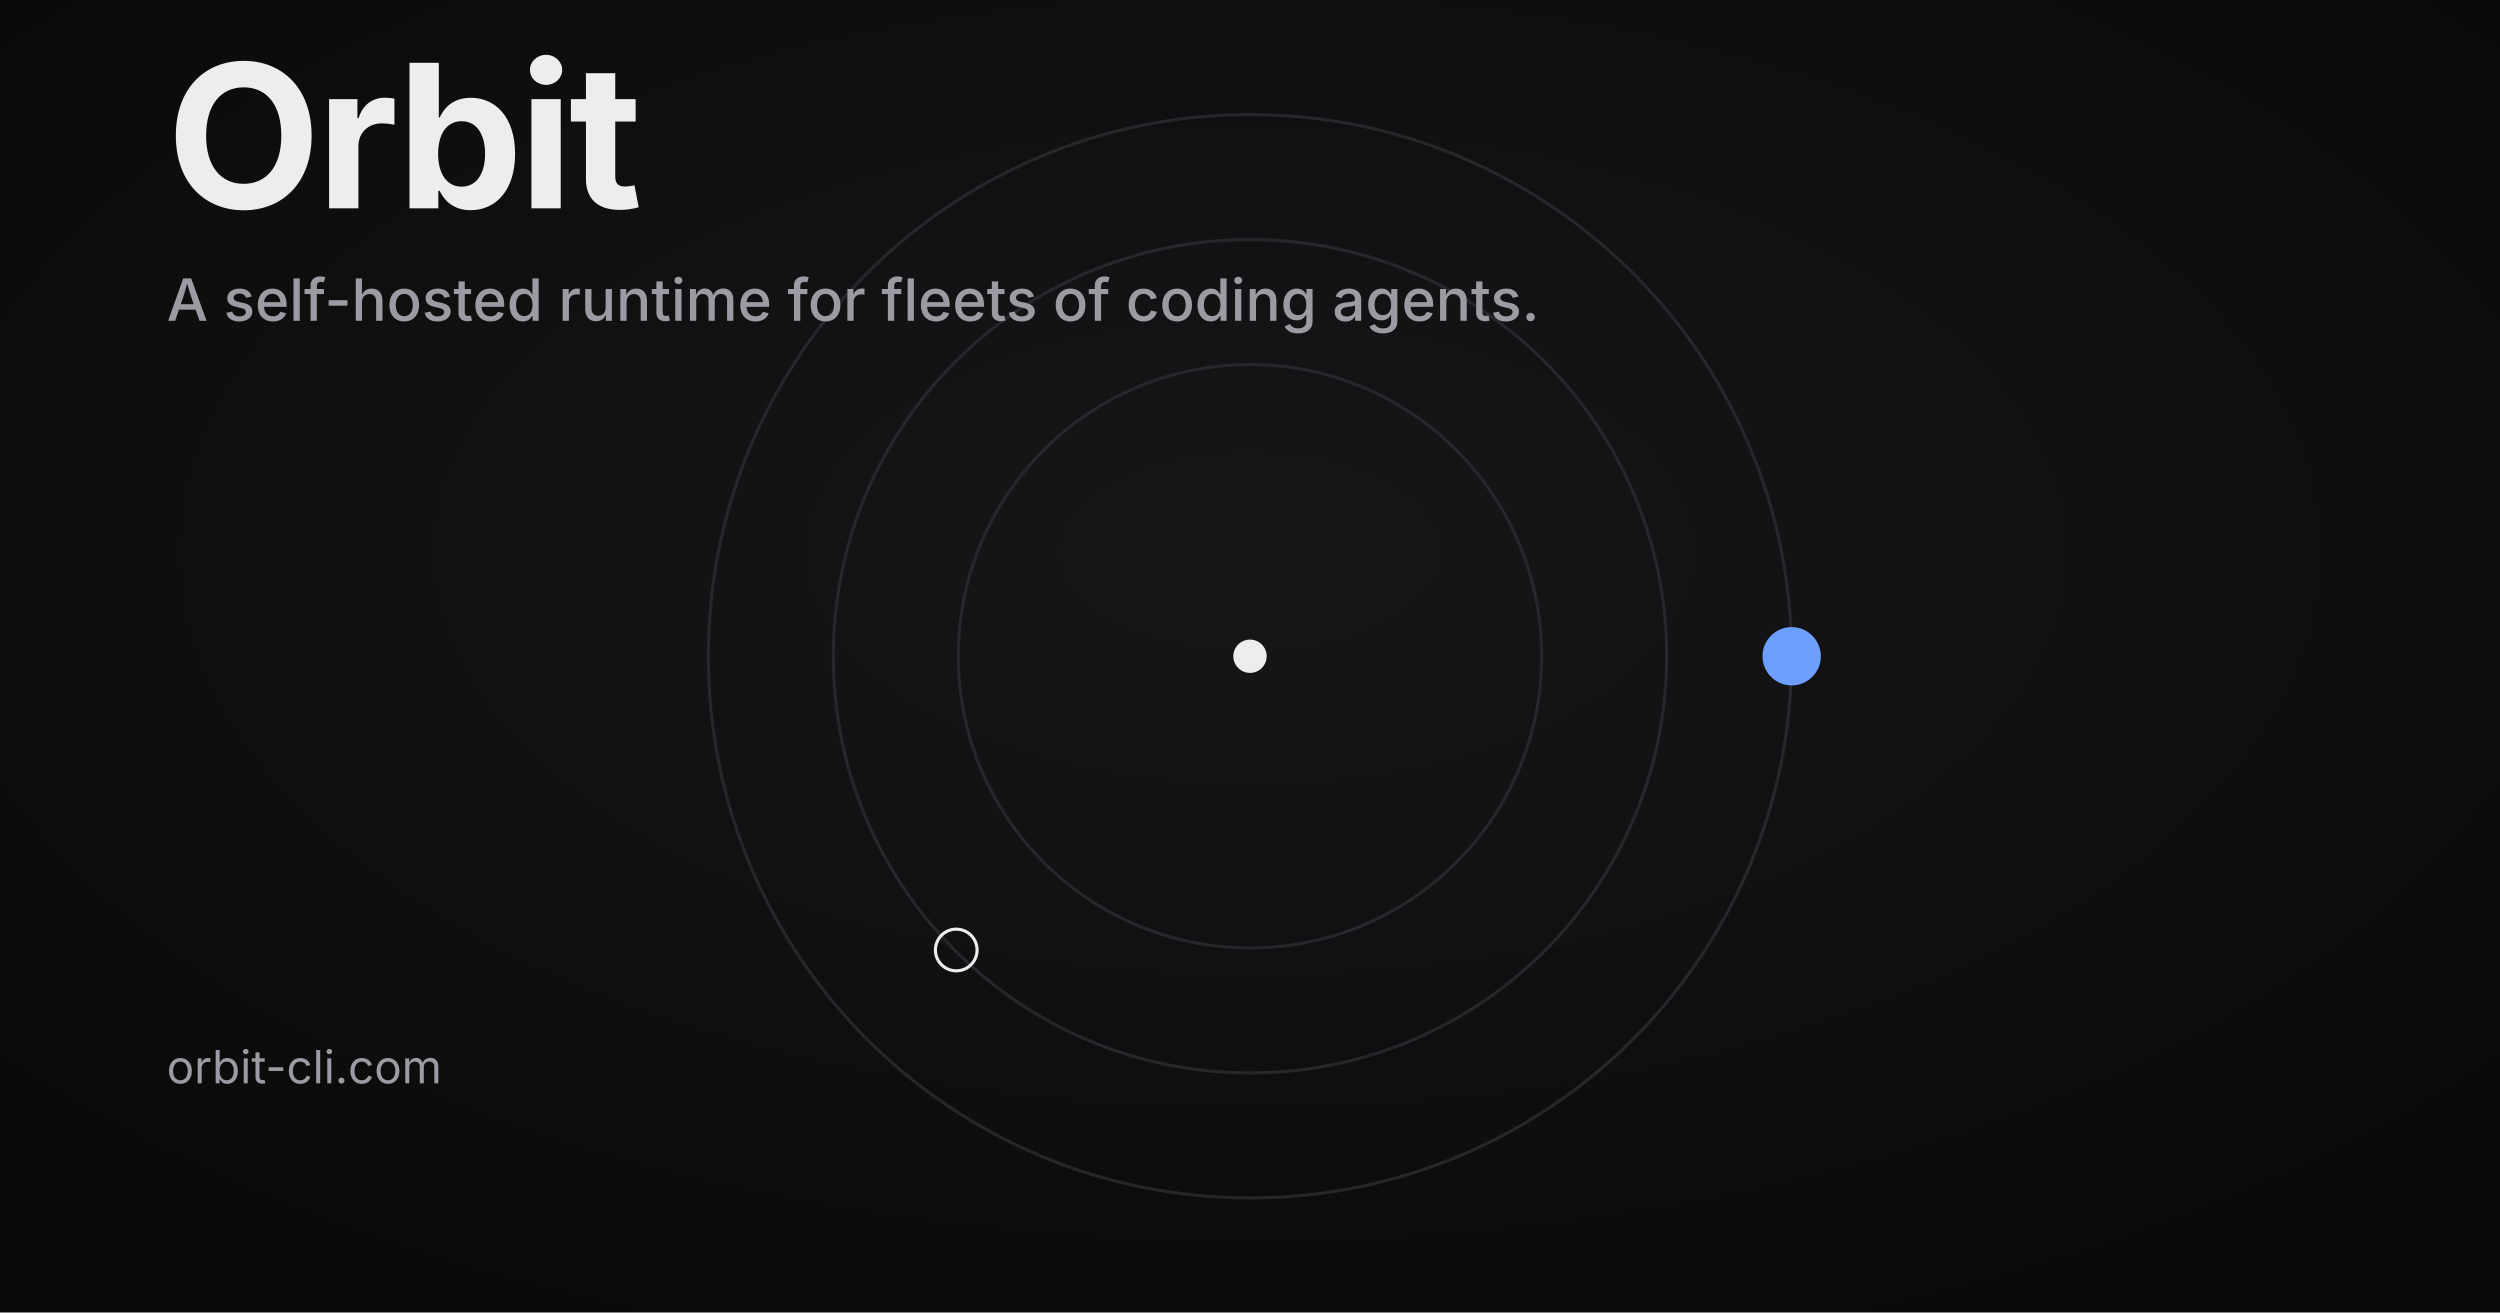
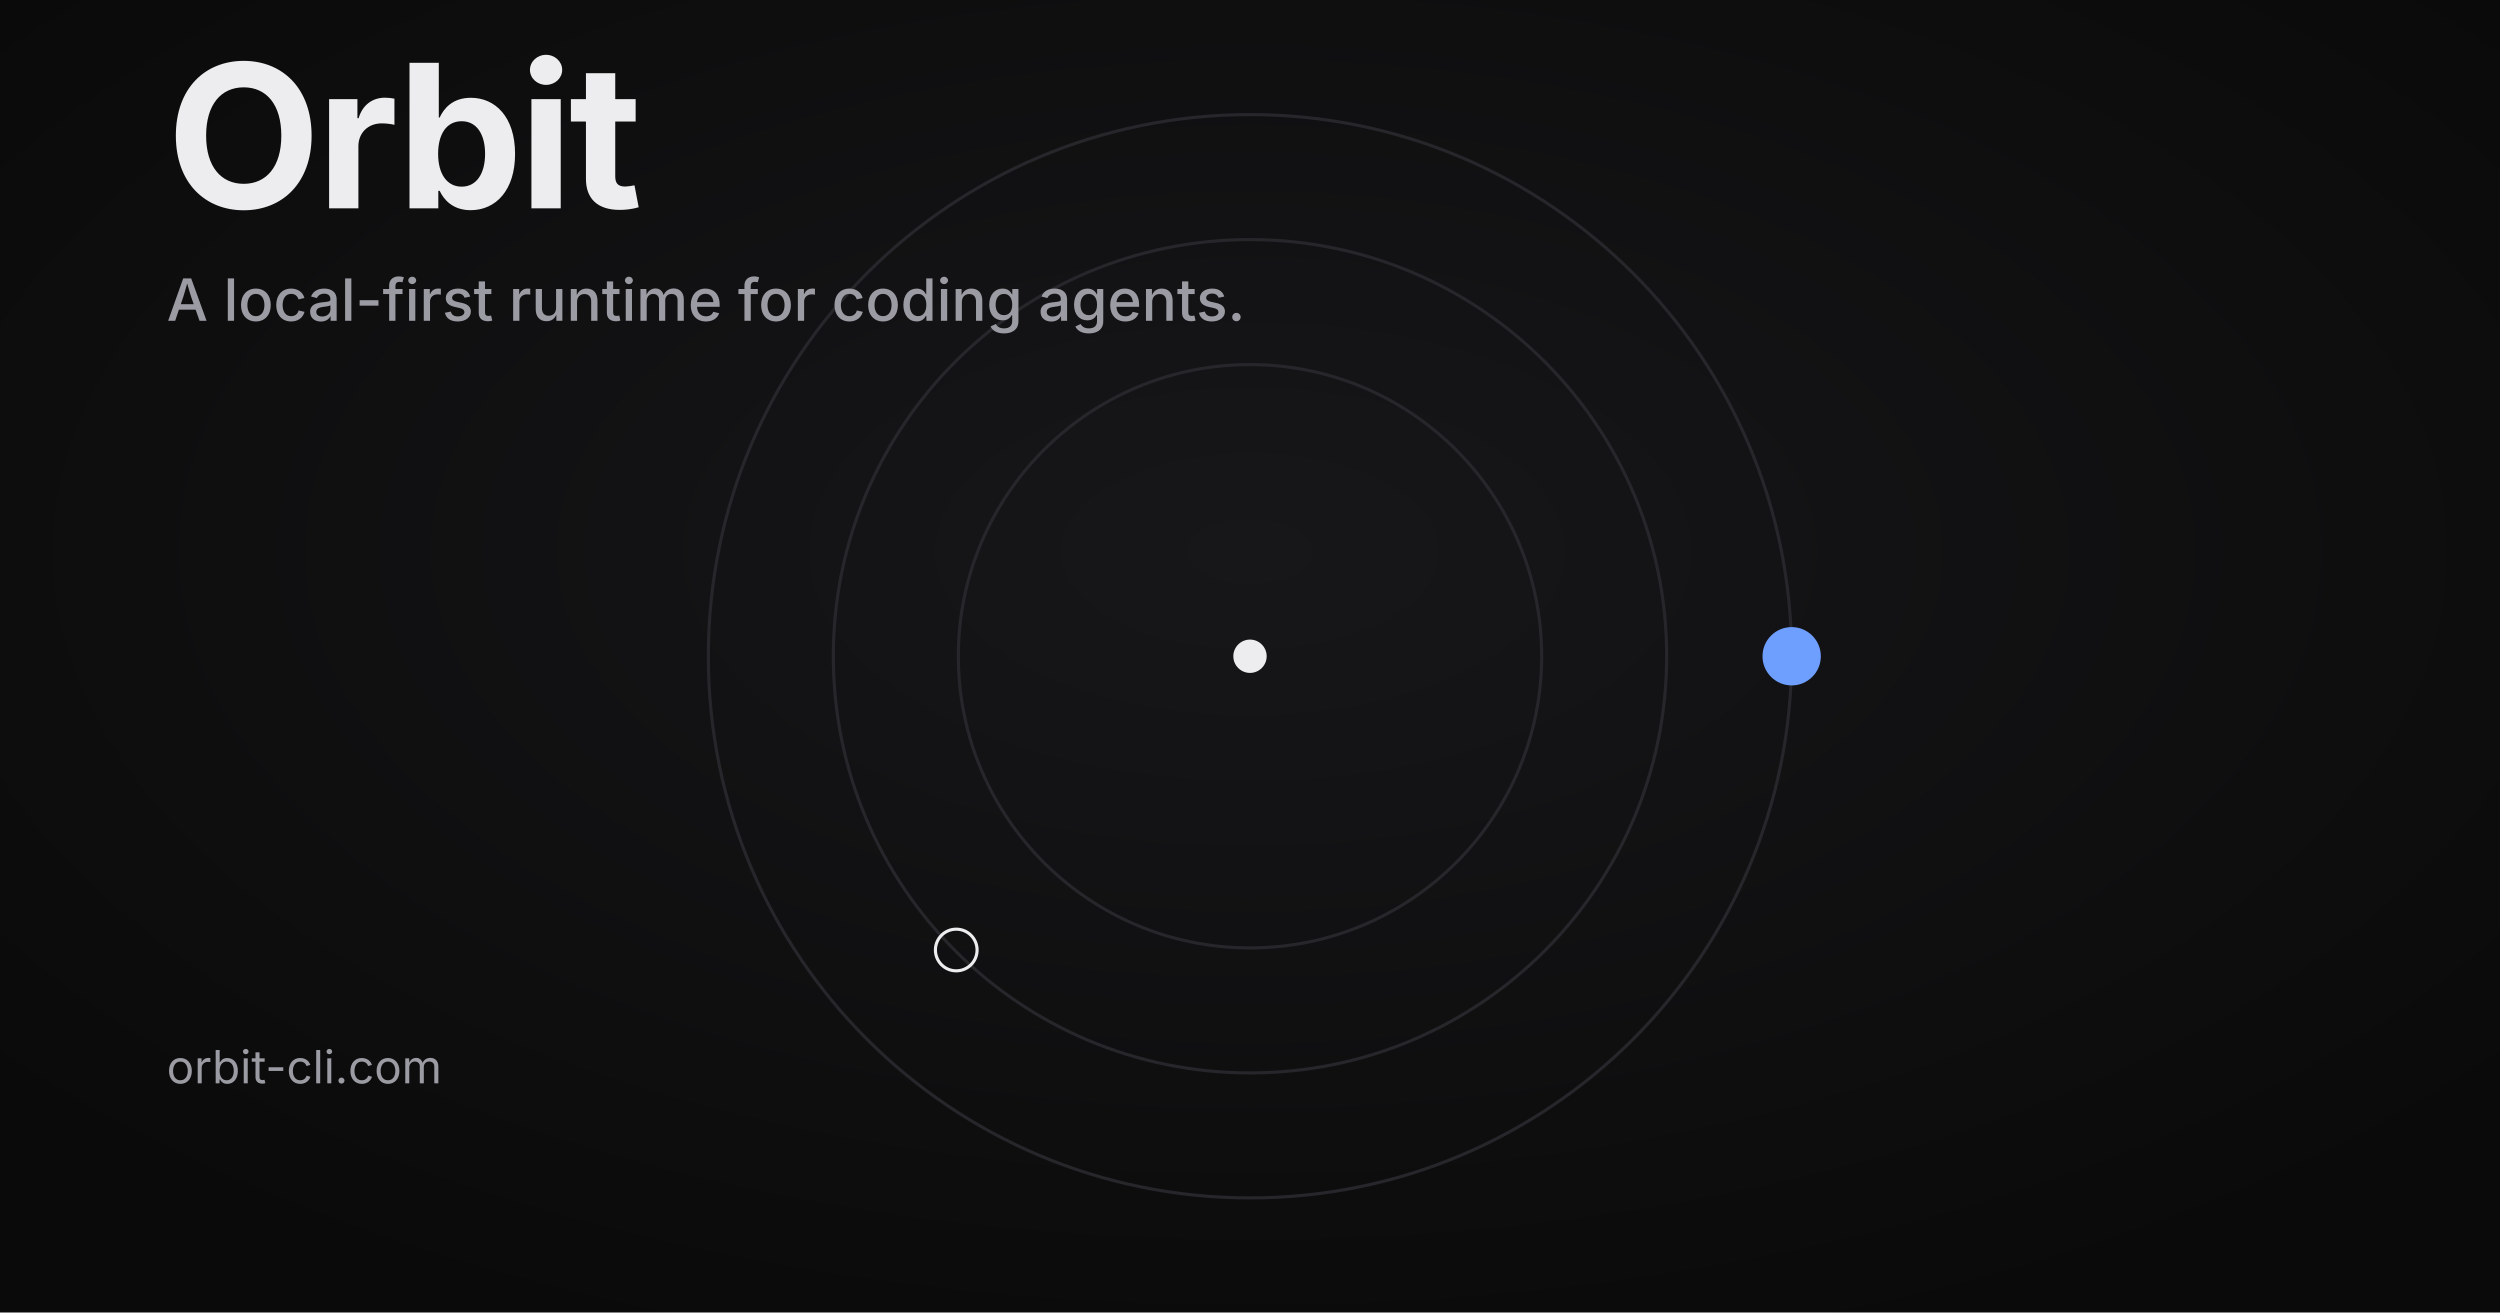
<svg xmlns="http://www.w3.org/2000/svg" viewBox="0 0 1200 630" role="img" aria-label="Orbit">
  <defs>
    <radialGradient id="bg" cx="50%" cy="42%" r="65%">
      <stop offset="0%" stop-color="#17171A" />
      <stop offset="100%" stop-color="#0A0A0A" />
    </radialGradient>
  </defs>
  <rect width="1200" height="630" fill="url(#bg)" />
  <g transform="translate(600 315)" fill="none" stroke="#26262B" stroke-width="1.5">
    <circle r="260" />
    <circle r="200" />
    <circle r="140" />
  </g>
  <g transform="translate(600 315)">
    <circle r="8" fill="#EDEDEF" />
    <circle cx="260" cy="0" r="14" fill="#6E9FFF" />
    <circle cx="-141" cy="141" r="10" fill="none" stroke="#EDEDEF" stroke-width="1.5" />
  </g>
  <g transform="translate(80 100)" fill="#EDEDEF" font-family="Inter, system-ui, sans-serif">
    <text font-size="96" font-weight="700" letter-spacing="-2">Orbit</text>
-     <text y="54" font-size="28" font-weight="500" fill="#9B9BA3">A self-hosted runtime for fleets of coding agents.</text>
+     <text y="54" font-size="28" font-weight="500" fill="#9B9BA3">A local-first runtime for coding agents.</text>
  </g>
  <g transform="translate(80 520)" fill="#9B9BA3" font-family="Inter, system-ui, sans-serif" font-size="22">
    <text>orbit-cli.com</text>
  </g>
</svg>
